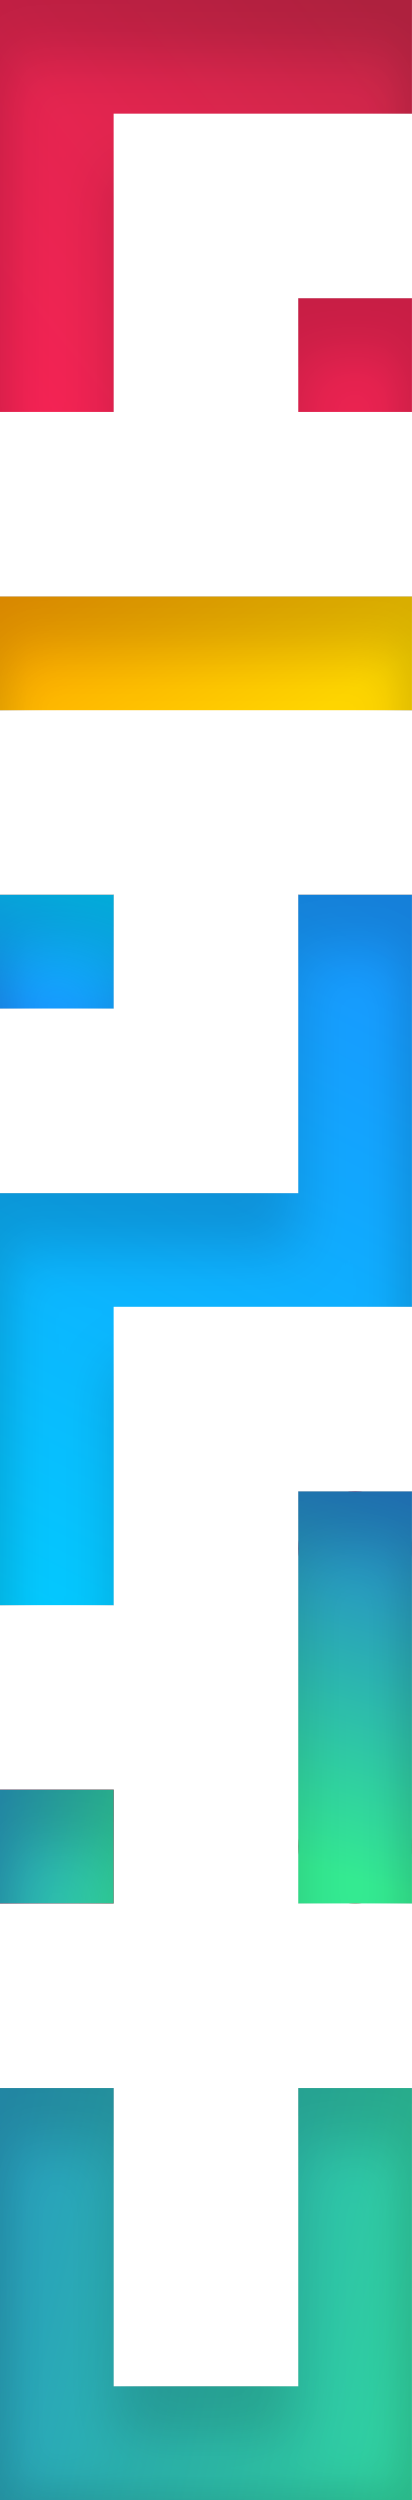
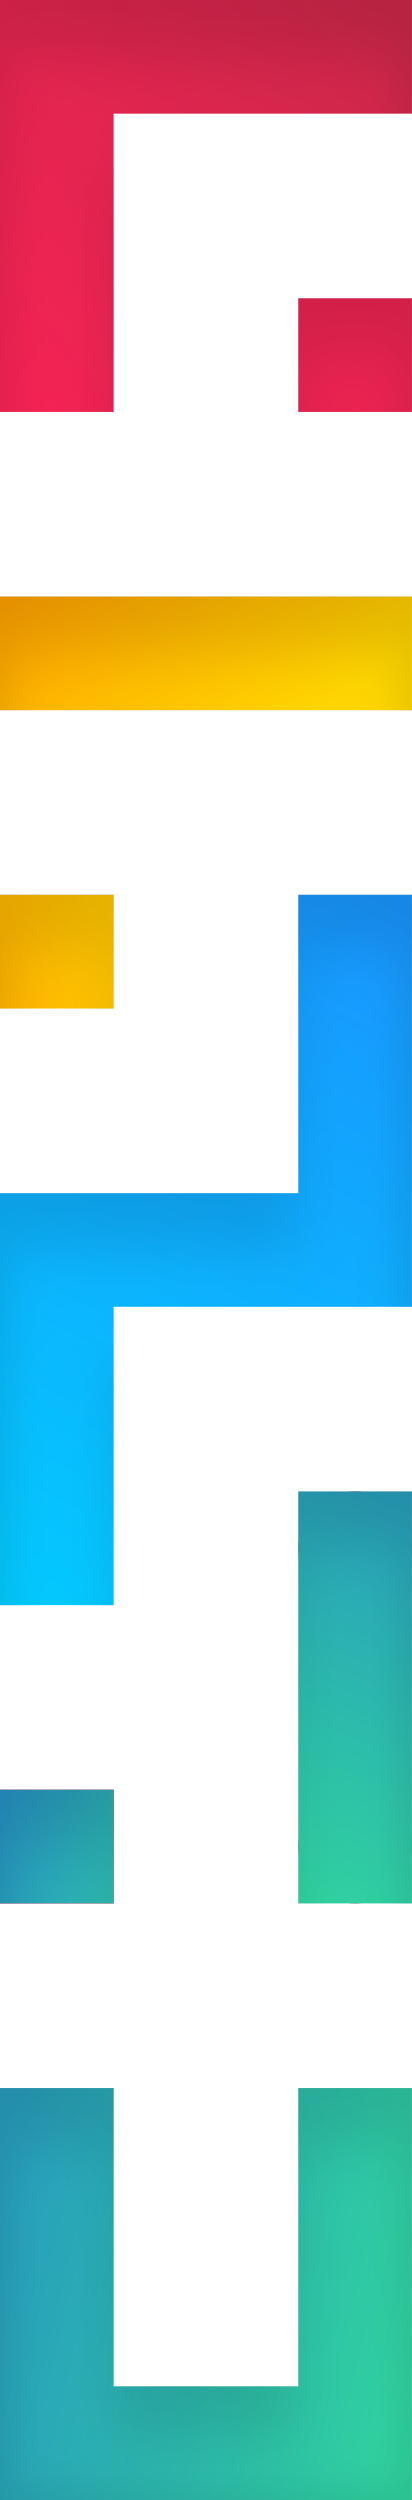
<svg xmlns="http://www.w3.org/2000/svg" width="29" height="176" viewBox="0 0 29 176" fill="none">
  <g filter="url(#filter0_i)">
    <path fill-rule="evenodd" clip-rule="evenodd" d="M4.022 113L8 113L8 109L8 92L25 92L29 92L29 88.063C29 88.042 29 88.021 29 88C29 87.979 29 87.958 29 87.937L29 84L29 84L29 67.089C29 67.06 29 67.03 29 67C29 66.97 29 66.94 29 66.911L29 63L21 63L21 84L4 84L6.27912e-07 84L-7.14705e-08 92L0 92L0 109L0 113L3.979 113C3.986 113 3.993 113 4 113C4.008 113 4.015 113 4.022 113Z" fill="url(#paint0_linear)" />
    <path fill-rule="evenodd" clip-rule="evenodd" d="M4.003 50C4.002 50 4.001 50 4 50C3.999 50 3.998 50 3.997 50H0V46V42H4H25H29V46V50H4.003Z" fill="url(#paint1_linear)" />
    <ellipse cx="25" cy="130" rx="4" ry="4" transform="rotate(-180 25.0005 130)" fill="#EB2351" />
    <ellipse cx="25" cy="109" rx="4" ry="4" transform="rotate(-180 25.0005 109)" fill="#EB2351" />
    <path fill-rule="evenodd" clip-rule="evenodd" d="M4 147H0V168V172V176H3.999H4H4.002L24.997 176L25 176L25.004 176H29V172.063C29 172.042 29 172.021 29 172C29 171.979 29 171.958 29 171.937V168L29 151.063C29 151.042 29 151.021 29 151C29 150.979 29 150.958 29 150.937V147H25H21L21 168L8 168V151.063C8 151.042 8 151.021 8 151C8 150.979 8 150.958 8 150.937V147H4Z" fill="url(#paint2_linear)" />
    <path fill-rule="evenodd" clip-rule="evenodd" d="M-1.27944e-06 -2.5353e-06L0 29L4 29L8 29L8 25.063C8 25.042 8 25.021 8 25C8 24.979 8 24.958 8 24.937L8 8L24.997 8L25 8L25.004 8L29 8L29 4L29 -3.8147e-06L25 -2.25704e-06L8 -1.83592e-06L4 -4.09292e-06C3.999 -4.09303e-06 3.998 -2.1858e-06 3.997 -2.18591e-06L-1.27944e-06 -2.5353e-06Z" fill="url(#paint3_linear)" />
    <rect x="21" y="105" width="8" height="29" fill="url(#paint4_linear)" />
    <rect y="126" width="8" height="8" fill="#EB2351" />
    <rect y="126" width="8" height="8" fill="url(#paint5_linear)" />
    <rect y="63" width="8" height="8" fill="url(#paint6_linear)" />
    <rect x="21" y="21" width="8" height="8" fill="#EB2351" />
  </g>
  <defs>
    <filter id="filter0_i" x="0" y="0" width="29" height="180" filterUnits="userSpaceOnUse" color-interpolation-filters="sRGB">
      <feFlood flood-opacity="0" result="BackgroundImageFix" />
      <feBlend mode="normal" in="SourceGraphic" in2="BackgroundImageFix" result="shape" />
      <feColorMatrix in="SourceAlpha" type="matrix" values="0 0 0 0 0 0 0 0 0 0 0 0 0 0 0 0 0 0 127 0" result="hardAlpha" />
      <feOffset dy="4" />
      <feGaussianBlur stdDeviation="2" />
      <feComposite in2="hardAlpha" operator="arithmetic" k2="-1" k3="1" />
-       <feColorMatrix type="matrix" values="0 0 0 0 0 0 0 0 0 0 0 0 0 0 0 0 0 0 0.15 0" />
+       <feColorMatrix type="matrix" values="0 0 0 0 0 0 0 0 0 0 0 0 0 0 0 0 0 0 0.1 0" />
      <feBlend mode="normal" in2="shape" result="effect1_innerShadow" />
    </filter>
    <linearGradient id="paint0_linear" x1="0" y1="120.955" x2="30.925" y2="59.03" gradientUnits="userSpaceOnUse">
      <stop stop-color="#00D1FF" />
      <stop offset="1" stop-color="#1B91FF" />
    </linearGradient>
    <linearGradient id="paint1_linear" x1="-10.499" y1="46" x2="0.357" y2="63.634" gradientUnits="userSpaceOnUse">
      <stop stop-color="#FF9900" />
      <stop offset="1" stop-color="#FFD600" />
    </linearGradient>
    <linearGradient id="paint2_linear" x1="46.001" y1="162" x2="-18.5" y2="147" gradientUnits="userSpaceOnUse">
      <stop stop-color="#34EB92" />
      <stop offset="1" stop-color="#237FD0" />
    </linearGradient>
    <linearGradient id="paint3_linear" x1="0" y1="26" x2="29" y2="2.5" gradientUnits="userSpaceOnUse">
      <stop stop-color="#F52354" />
      <stop offset="1" stop-color="#CC2749" />
    </linearGradient>
-     <linearGradient id="paint4_linear" x1="22" y1="131.5" x2="29.5" y2="105" gradientUnits="userSpaceOnUse">
+     <linearGradient id="paint4_linear" x1="14.5" y1="146.5" x2="37.5" y2="88.5" gradientUnits="userSpaceOnUse">
      <stop stop-color="#34EB92" />
      <stop offset="1" stop-color="#237FD0" />
    </linearGradient>
-     <linearGradient id="paint5_linear" x1="12.69" y1="130.138" x2="-5.103" y2="126" gradientUnits="userSpaceOnUse">
+     <linearGradient id="paint5_linear" x1="20.5" y1="137.5" x2="-5.103" y2="126" gradientUnits="userSpaceOnUse">
      <stop stop-color="#34EB92" />
      <stop offset="1" stop-color="#237FD0" />
    </linearGradient>
-     <linearGradient id="paint6_linear" x1="8" y1="61.727" x2="4.692" y2="73.148" gradientUnits="userSpaceOnUse">
-       <stop stop-color="#00D1FF" />
-       <stop offset="1" stop-color="#1B91FF" />
+     <linearGradient id="paint6_linear" x1="-11" y1="78.5" x2="16.537" y2="72.839" gradientUnits="userSpaceOnUse">
+       <stop stop-color="#FF9900" />
+       <stop offset="1" stop-color="#FFD600" />
    </linearGradient>
  </defs>
</svg>
